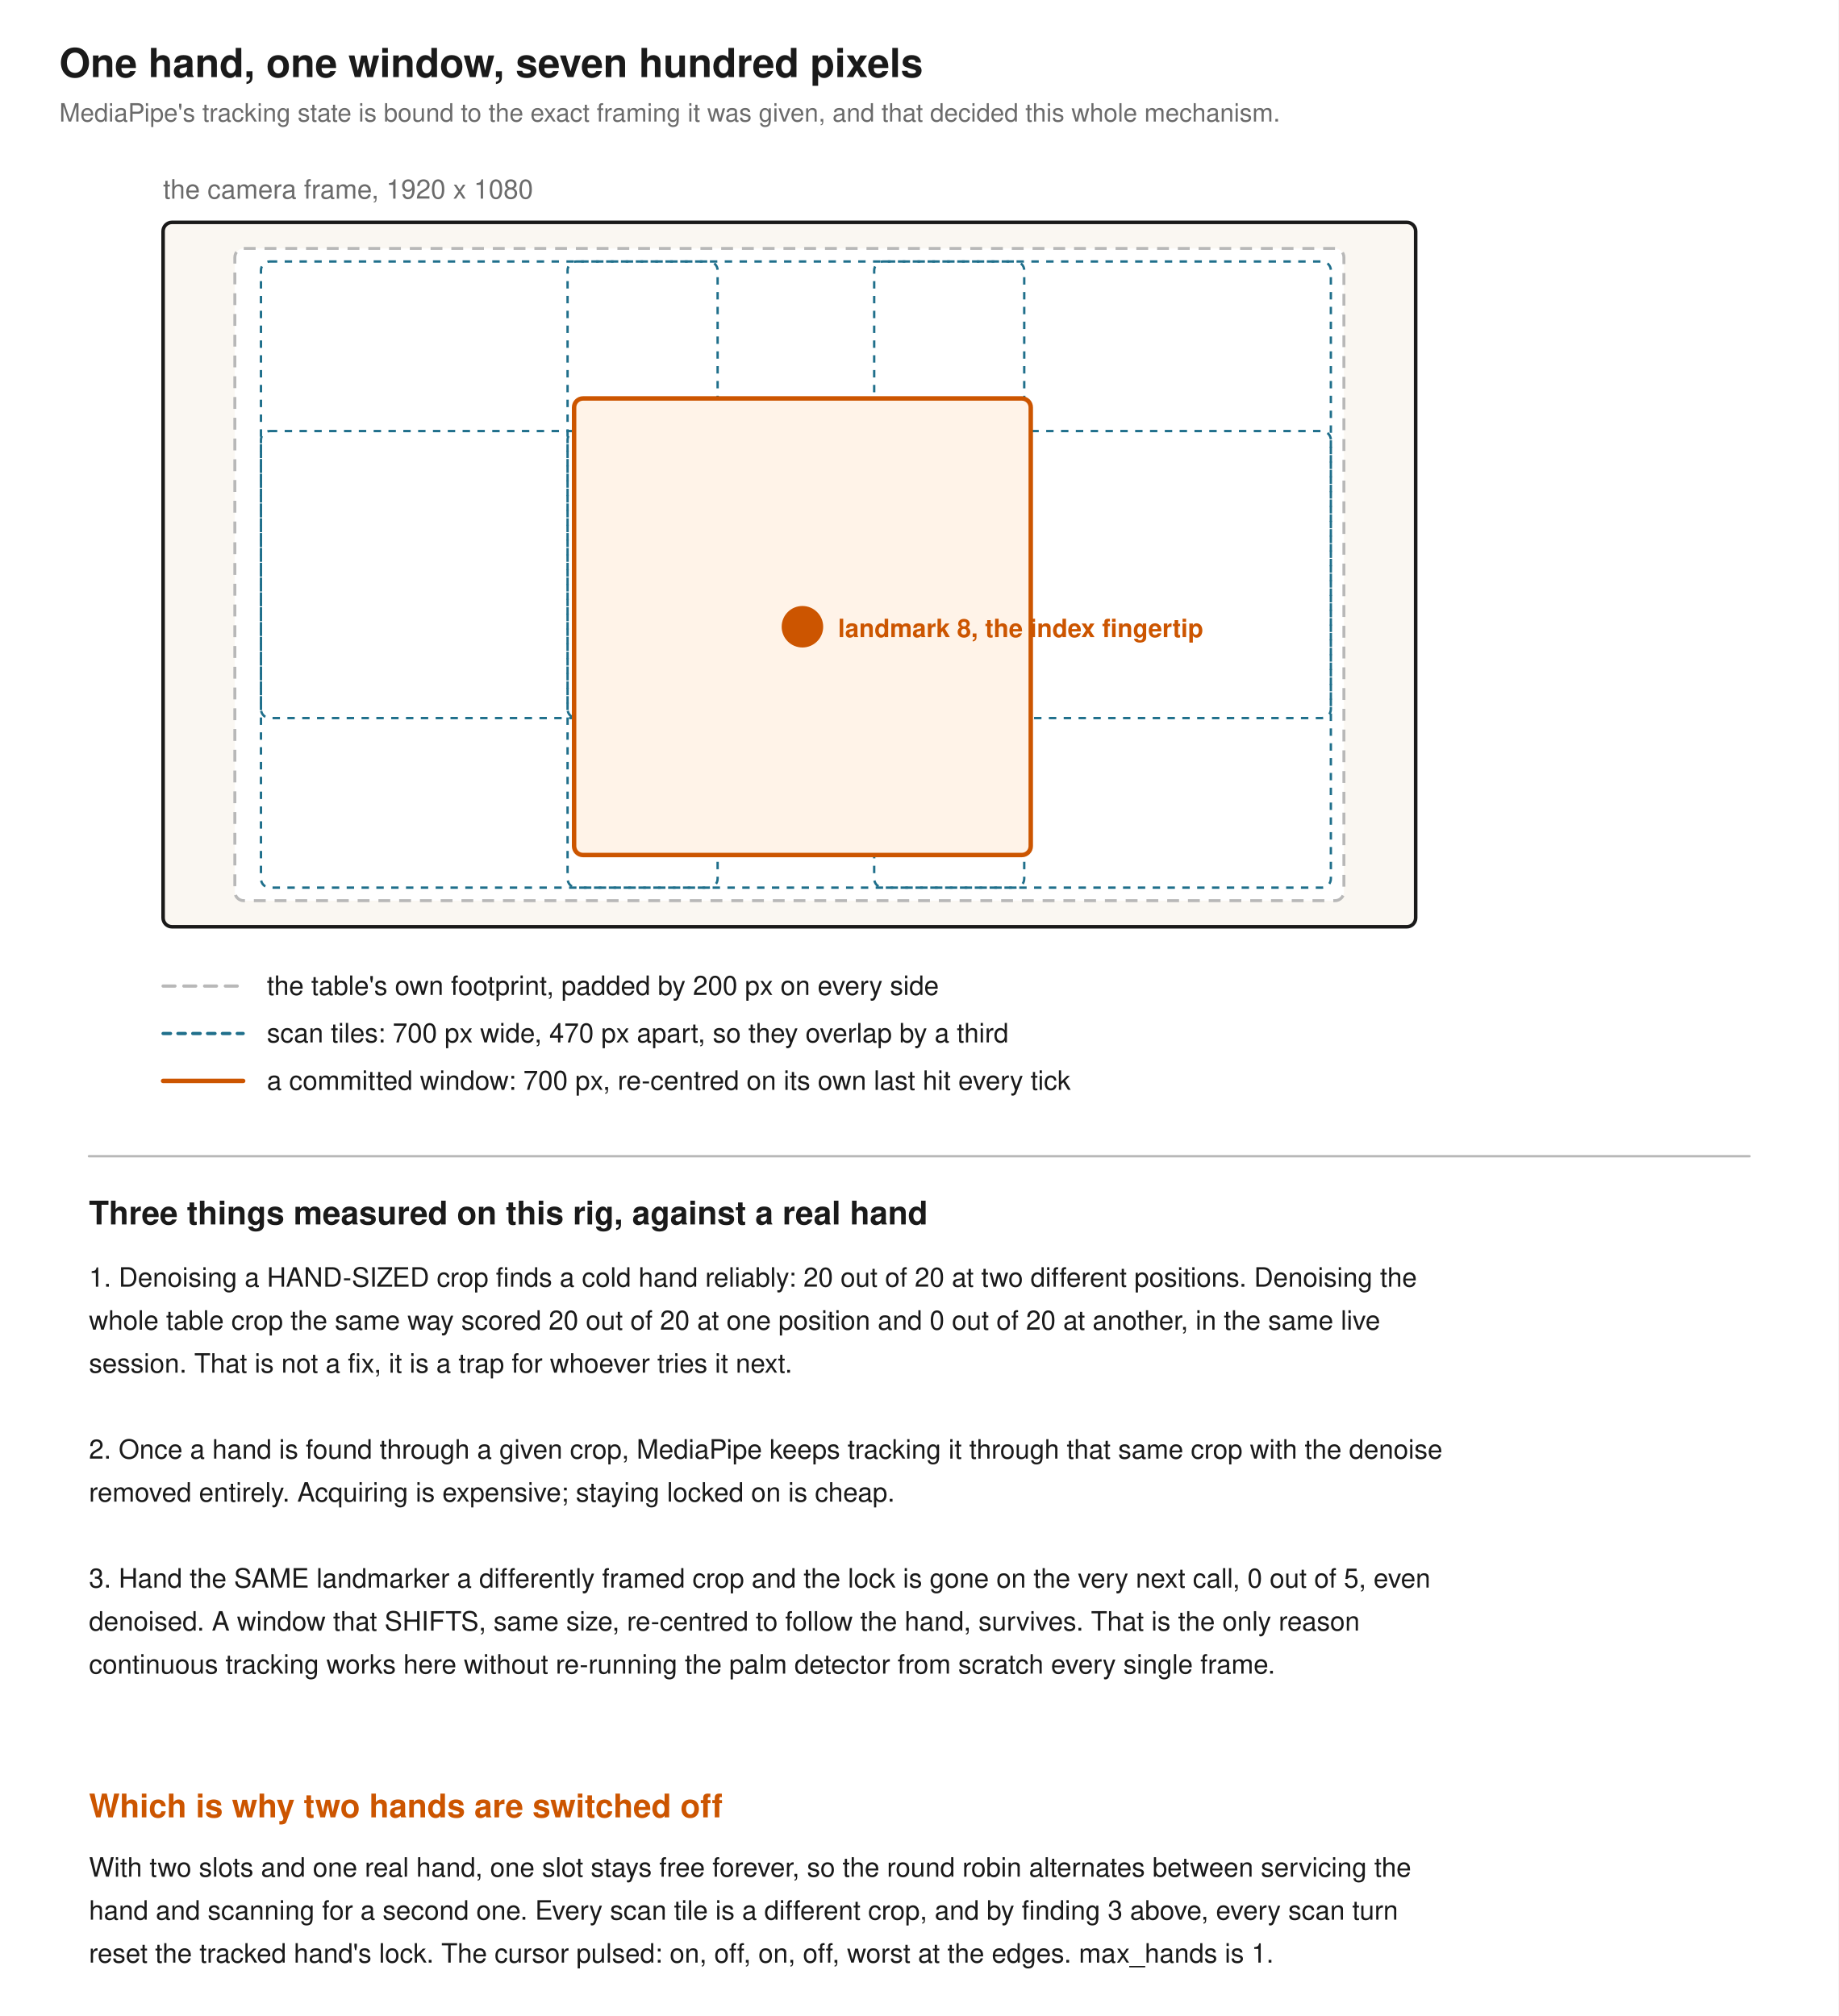
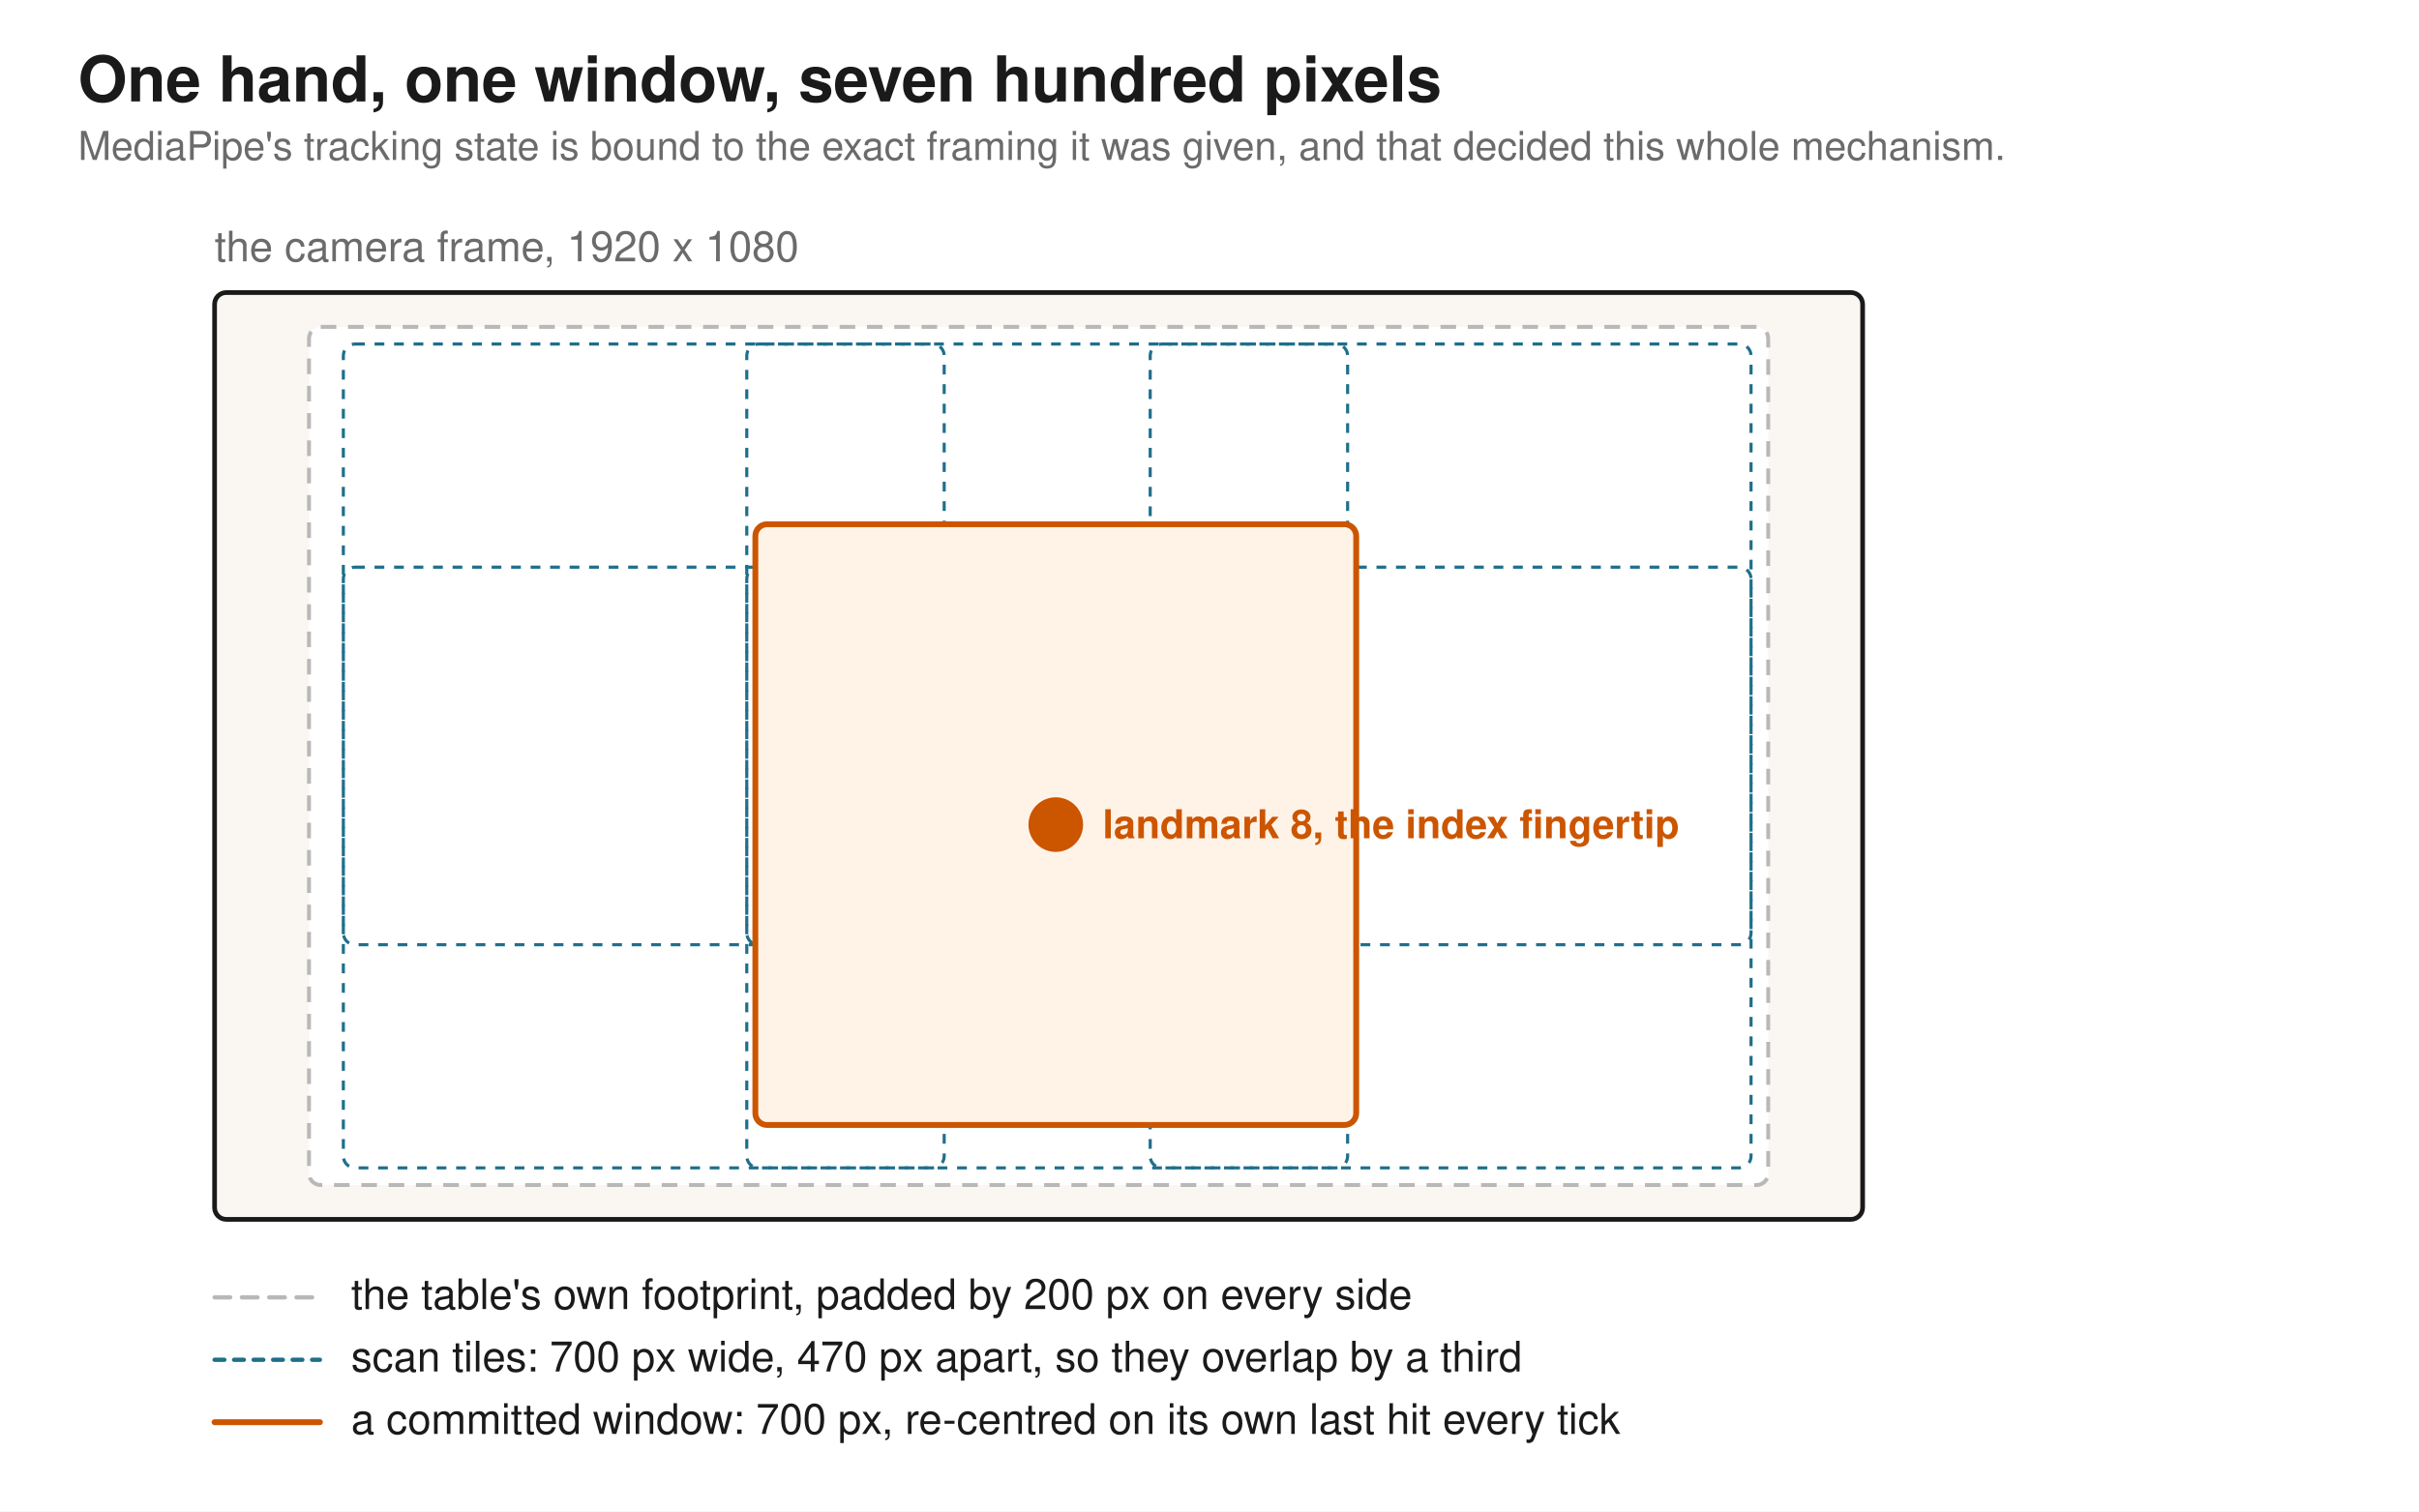
- <svg xmlns="http://www.w3.org/2000/svg" viewBox="0 0 1240 1360" width="1240" height="1360">
-   <rect width="1240" height="1360" fill="#ffffff" />
+ <svg xmlns="http://www.w3.org/2000/svg" viewBox="0 0 1240 775" width="1240" height="775">
+   <rect width="1240" height="775" fill="#ffffff" />
  <defs>
    <marker id="a" viewBox="0 0 10 10" refX="9" refY="5" markerWidth="7" markerHeight="7" orient="auto-start-reverse">
      <path d="M 0 0 L 10 5 L 0 10 z" fill="#1a1a1a" />
    </marker>
    <marker id="ao" viewBox="0 0 10 10" refX="9" refY="5" markerWidth="7" markerHeight="7" orient="auto-start-reverse">
      <path d="M 0 0 L 10 5 L 0 10 z" fill="#cc5500" />
    </marker>
    <marker id="ac" viewBox="0 0 10 10" refX="9" refY="5" markerWidth="7" markerHeight="7" orient="auto-start-reverse">
      <path d="M 0 0 L 10 5 L 0 10 z" fill="#1f6f8b" />
    </marker>
    <marker id="ab" viewBox="0 0 10 10" refX="9" refY="5" markerWidth="7" markerHeight="7" orient="auto-start-reverse">
      <path d="M 0 0 L 10 5 L 0 10 z" fill="#b03030" />
    </marker>
  </defs>
-   <text x="40" y="52" font-family="Helvetica,Arial,sans-serif" font-size="27" fill="#1a1a1a" text-anchor="start" font-weight="bold">One hand, one window, seven hundred pixels</text>
-   <text x="40" y="82" font-family="Helvetica,Arial,sans-serif" font-size="17" fill="#6b6b6b" text-anchor="start" font-weight="normal">MediaPipe's tracking state is bound to the exact framing it was given, and that decided this whole mechanism.</text>
+   <text x="40" y="52" font-family="Helvetica,Arial,sans-serif" font-size="32.4" fill="#1a1a1a" text-anchor="start" font-weight="bold">One hand, one window, seven hundred pixels</text>
+   <text x="40" y="82" font-family="Helvetica,Arial,sans-serif" font-size="20.4" fill="#6b6b6b" text-anchor="start" font-weight="normal">MediaPipe's tracking state is bound to the exact framing it was given, and that decided this whole mechanism.</text>
  <rect x="110.0" y="150.0" width="844.8" height="475.2" rx="6" fill="#faf7f2" stroke="#1a1a1a" stroke-width="2.4" />
-   <text x="110.0" y="134.0" font-family="Helvetica,Arial,sans-serif" font-size="18" fill="#6b6b6b" text-anchor="start" font-weight="normal">the camera frame, 1920 x 1080</text>
+   <text x="110.0" y="134.0" font-family="Helvetica,Arial,sans-serif" font-size="21.6" fill="#6b6b6b" text-anchor="start" font-weight="normal">the camera frame, 1920 x 1080</text>
  <rect x="158.4" y="167.6" width="748.0" height="440.0" rx="6" fill="#ffffff" stroke="#b8b8b8" stroke-width="2.0" stroke-dasharray="8 6" />
  <rect x="176.0" y="176.4" width="308.0" height="308.0" rx="6" fill="none" stroke="#1f6f8b" stroke-width="1.6" stroke-dasharray="5 5" />
  <rect x="176.0" y="290.8" width="308.0" height="308.0" rx="6" fill="none" stroke="#1f6f8b" stroke-width="1.6" stroke-dasharray="5 5" />
  <rect x="382.8" y="176.4" width="308.0" height="308.0" rx="6" fill="none" stroke="#1f6f8b" stroke-width="1.6" stroke-dasharray="5 5" />
  <rect x="382.8" y="290.8" width="308.0" height="308.0" rx="6" fill="none" stroke="#1f6f8b" stroke-width="1.6" stroke-dasharray="5 5" />
  <rect x="589.6" y="176.4" width="308.0" height="308.0" rx="6" fill="none" stroke="#1f6f8b" stroke-width="1.6" stroke-dasharray="5 5" />
  <rect x="589.6" y="290.8" width="308.0" height="308.0" rx="6" fill="none" stroke="#1f6f8b" stroke-width="1.6" stroke-dasharray="5 5" />
  <rect x="387.2" y="268.8" width="308.0" height="308.0" rx="6" fill="#fff3e8" stroke="#cc5500" stroke-width="3.0" />
  <circle cx="541.2" cy="422.8" r="13" fill="#cc5500" stroke="#cc5500" stroke-width="2.0" />
-   <text x="565.2" y="429.8" font-family="Helvetica,Arial,sans-serif" font-size="17" fill="#cc5500" text-anchor="start" font-weight="bold">landmark 8, the index fingertip</text>
+   <text x="565.2" y="429.8" font-family="Helvetica,Arial,sans-serif" font-size="20.4" fill="#cc5500" text-anchor="start" font-weight="bold">landmark 8, the index fingertip</text>
  <line x1="110.0" y1="665.2" x2="164.0" y2="665.2" stroke="#b8b8b8" stroke-width="2.2" stroke-linecap="round" stroke-dasharray="8 6" />
-   <text x="180.0" y="671.2" font-family="Helvetica,Arial,sans-serif" font-size="18" fill="#1a1a1a" text-anchor="start" font-weight="normal">the table's own footprint, padded by 200 px on every side</text>
+   <text x="180.0" y="671.2" font-family="Helvetica,Arial,sans-serif" font-size="21.6" fill="#1a1a1a" text-anchor="start" font-weight="normal">the table's own footprint, padded by 200 px on every side</text>
  <line x1="110.0" y1="697.2" x2="164.0" y2="697.2" stroke="#1f6f8b" stroke-width="2.2" stroke-linecap="round" stroke-dasharray="5 5" />
-   <text x="180.0" y="703.2" font-family="Helvetica,Arial,sans-serif" font-size="18" fill="#1a1a1a" text-anchor="start" font-weight="normal">scan tiles: 700 px wide, 470 px apart, so they overlap by a third</text>
+   <text x="180.0" y="703.2" font-family="Helvetica,Arial,sans-serif" font-size="21.6" fill="#1a1a1a" text-anchor="start" font-weight="normal">scan tiles: 700 px wide, 470 px apart, so they overlap by a third</text>
  <line x1="110.0" y1="729.2" x2="164.0" y2="729.2" stroke="#cc5500" stroke-width="3.0" stroke-linecap="round" />
-   <text x="180.0" y="735.2" font-family="Helvetica,Arial,sans-serif" font-size="18" fill="#1a1a1a" text-anchor="start" font-weight="normal">a committed window: 700 px, re-centred on its own last hit every tick</text>
-   <line x1="60" y1="780" x2="1180" y2="780" stroke="#b8b8b8" stroke-width="1.6" stroke-linecap="round" />
-   <text x="60" y="826" font-family="Helvetica,Arial,sans-serif" font-size="22" fill="#1a1a1a" text-anchor="start" font-weight="bold">Three things measured on this rig, against a real hand</text>
-   <text x="60" y="868" font-family="Helvetica,Arial,sans-serif" font-size="18" fill="#1a1a1a" text-anchor="start" font-weight="normal">1.  Denoising a HAND-SIZED crop finds a cold hand reliably: 20 out of 20 at two different positions. Denoising the</text>
-   <text x="60" y="897" font-family="Helvetica,Arial,sans-serif" font-size="18" fill="#1a1a1a" text-anchor="start" font-weight="normal">      whole table crop the same way scored 20 out of 20 at one position and 0 out of 20 at another, in the same live</text>
-   <text x="60" y="926" font-family="Helvetica,Arial,sans-serif" font-size="18" fill="#1a1a1a" text-anchor="start" font-weight="normal">      session. That is not a fix, it is a trap for whoever tries it next.</text>
-   <text x="60" y="955" font-family="Helvetica,Arial,sans-serif" font-size="18" fill="#1a1a1a" text-anchor="start" font-weight="normal" />
-   <text x="60" y="984" font-family="Helvetica,Arial,sans-serif" font-size="18" fill="#1a1a1a" text-anchor="start" font-weight="normal">2.  Once a hand is found through a given crop, MediaPipe keeps tracking it through that same crop with the denoise</text>
-   <text x="60" y="1013" font-family="Helvetica,Arial,sans-serif" font-size="18" fill="#1a1a1a" text-anchor="start" font-weight="normal">      removed entirely. Acquiring is expensive; staying locked on is cheap.</text>
-   <text x="60" y="1042" font-family="Helvetica,Arial,sans-serif" font-size="18" fill="#1a1a1a" text-anchor="start" font-weight="normal" />
-   <text x="60" y="1071" font-family="Helvetica,Arial,sans-serif" font-size="18" fill="#1a1a1a" text-anchor="start" font-weight="normal">3.  Hand the SAME landmarker a differently framed crop and the lock is gone on the very next call, 0 out of 5, even</text>
-   <text x="60" y="1100" font-family="Helvetica,Arial,sans-serif" font-size="18" fill="#1a1a1a" text-anchor="start" font-weight="normal">      denoised. A window that SHIFTS, same size, re-centred to follow the hand, survives. That is the only reason</text>
-   <text x="60" y="1129" font-family="Helvetica,Arial,sans-serif" font-size="18" fill="#1a1a1a" text-anchor="start" font-weight="normal">      continuous tracking works here without re-running the palm detector from scratch every single frame.</text>
-   <text x="60" y="1226" font-family="Helvetica,Arial,sans-serif" font-size="22" fill="#cc5500" text-anchor="start" font-weight="bold">Which is why two hands are switched off</text>
-   <text x="60" y="1266" font-family="Helvetica,Arial,sans-serif" font-size="18" fill="#1a1a1a" text-anchor="start" font-weight="normal">With two slots and one real hand, one slot stays free forever, so the round robin alternates between servicing the</text>
-   <text x="60" y="1295" font-family="Helvetica,Arial,sans-serif" font-size="18" fill="#1a1a1a" text-anchor="start" font-weight="normal">hand and scanning for a second one. Every scan tile is a different crop, and by finding 3 above, every scan turn</text>
-   <text x="60" y="1324" font-family="Helvetica,Arial,sans-serif" font-size="18" fill="#1a1a1a" text-anchor="start" font-weight="normal">reset the tracked hand's lock. The cursor pulsed: on, off, on, off, worst at the edges. max_hands is 1.</text>
+   <text x="180.0" y="735.2" font-family="Helvetica,Arial,sans-serif" font-size="21.6" fill="#1a1a1a" text-anchor="start" font-weight="normal">a committed window: 700 px, re-centred on its own last hit every tick</text>
</svg>
